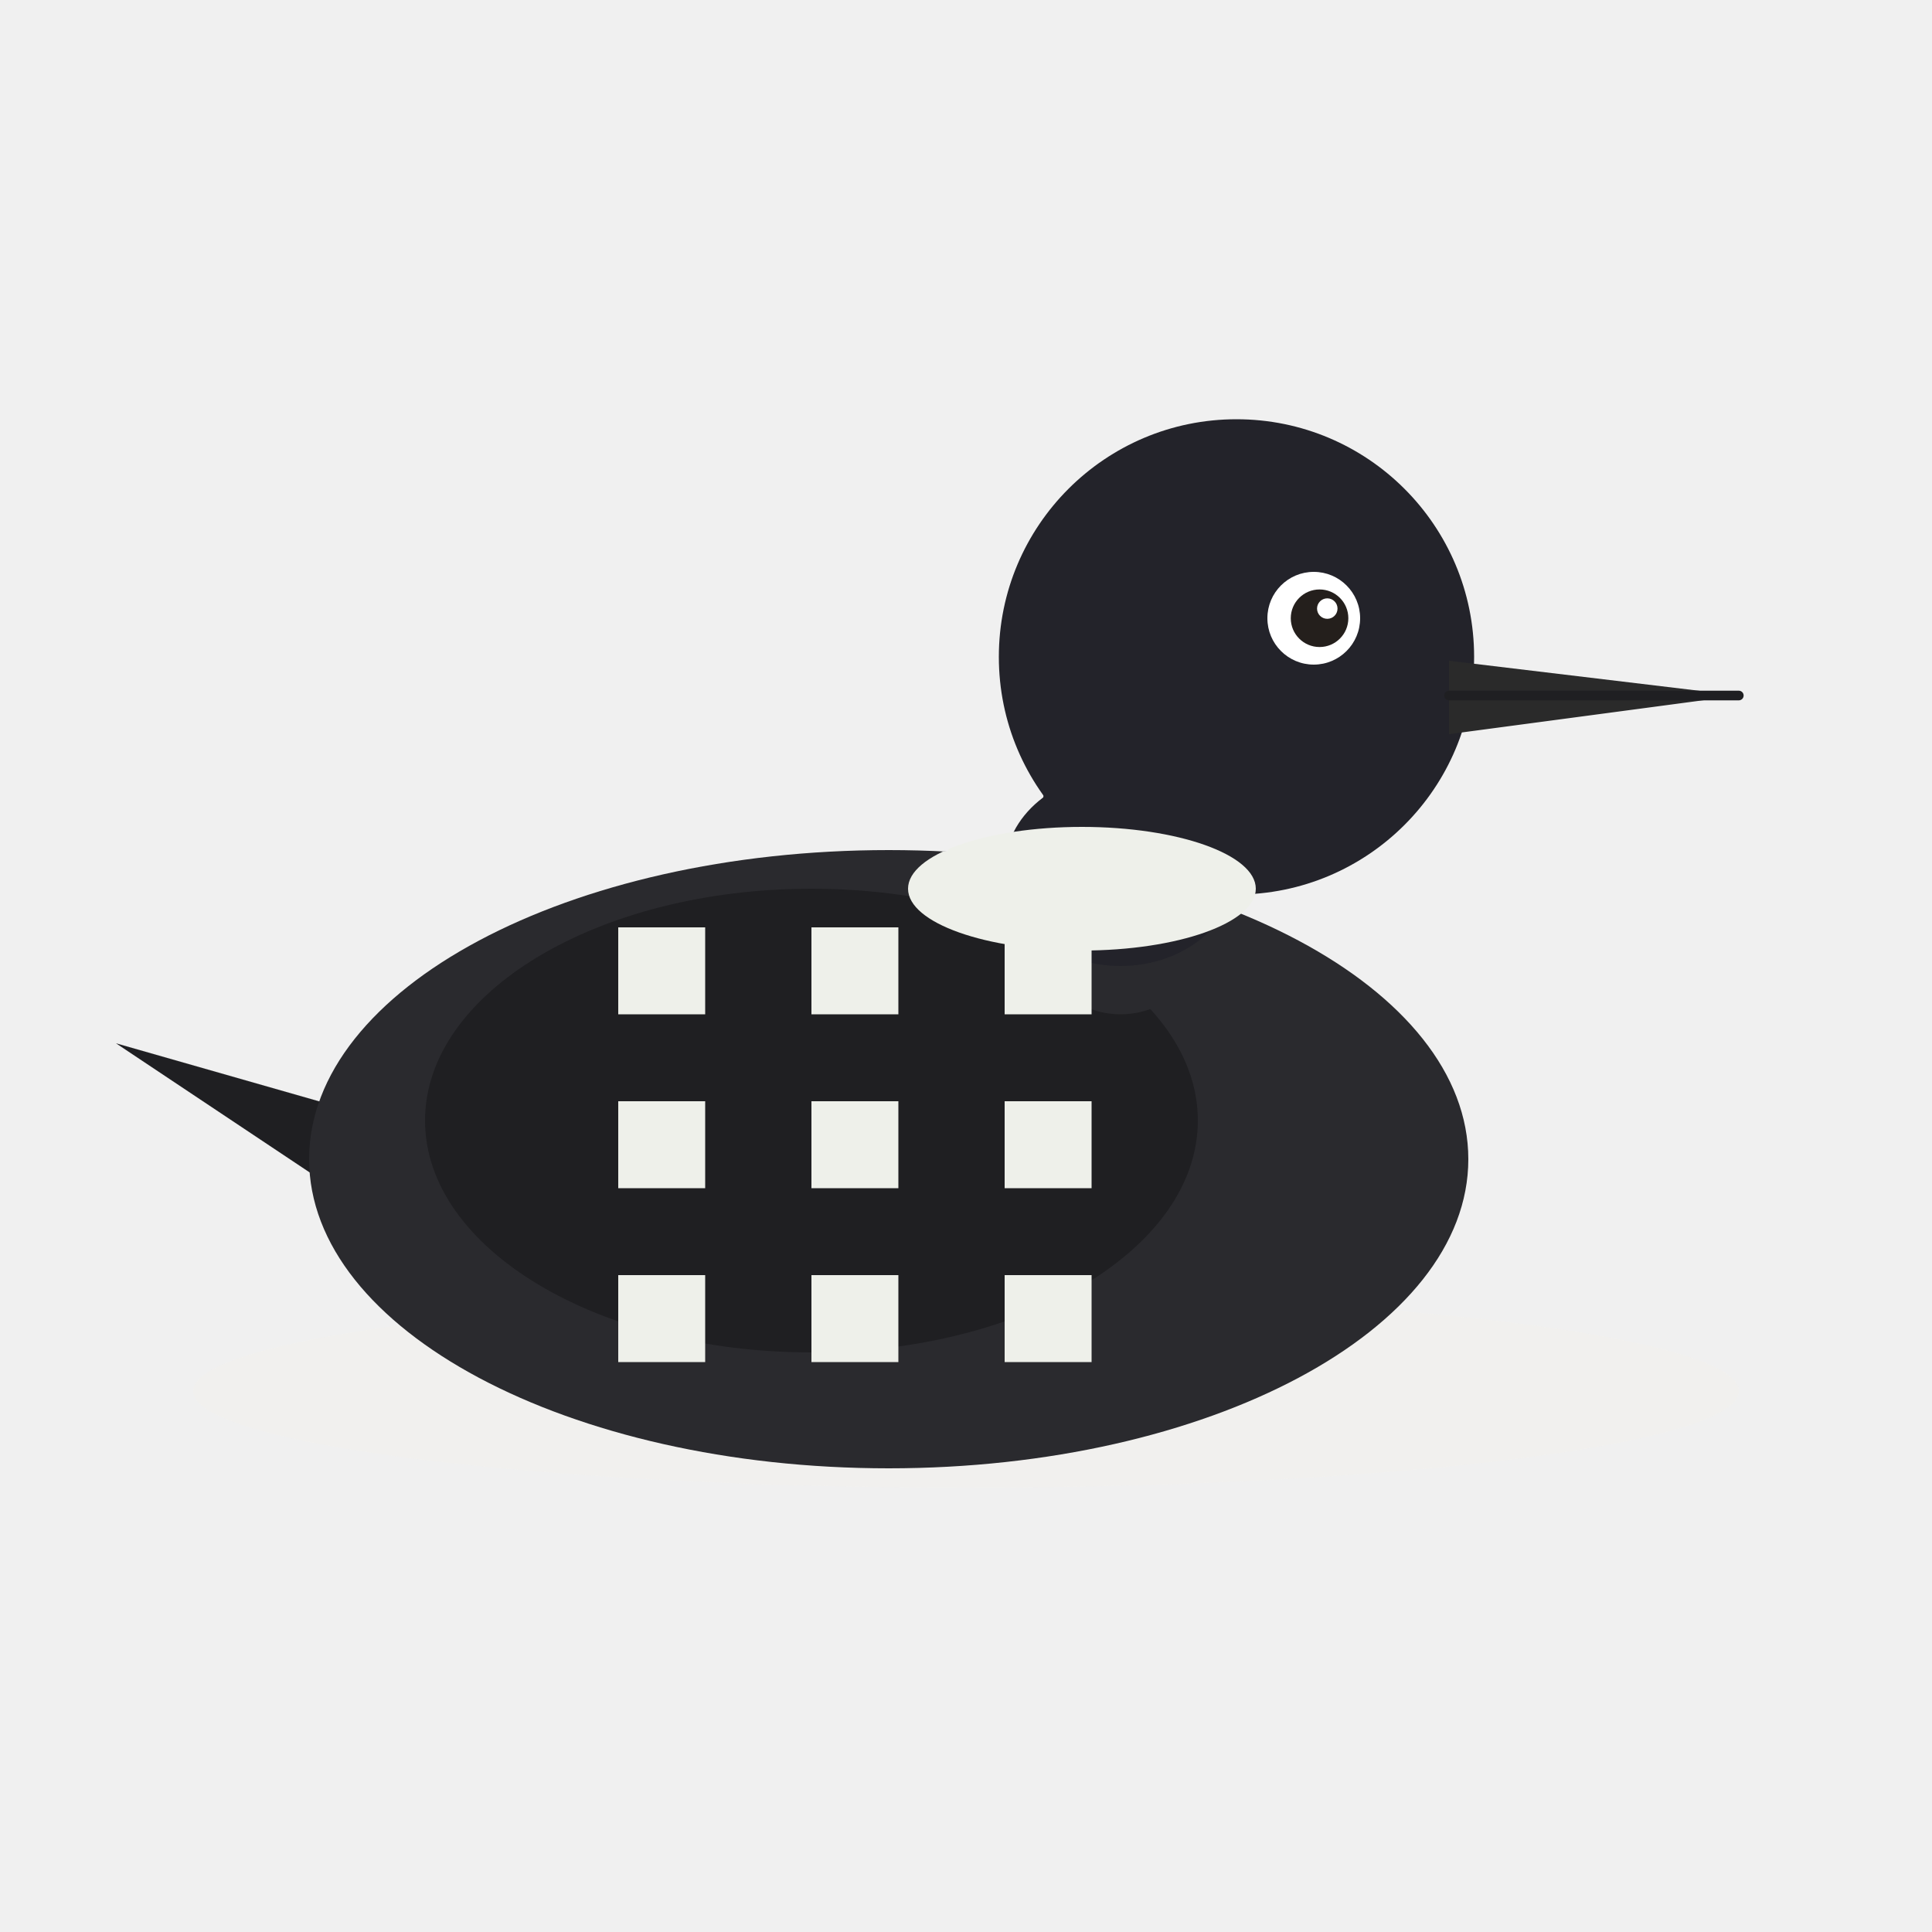
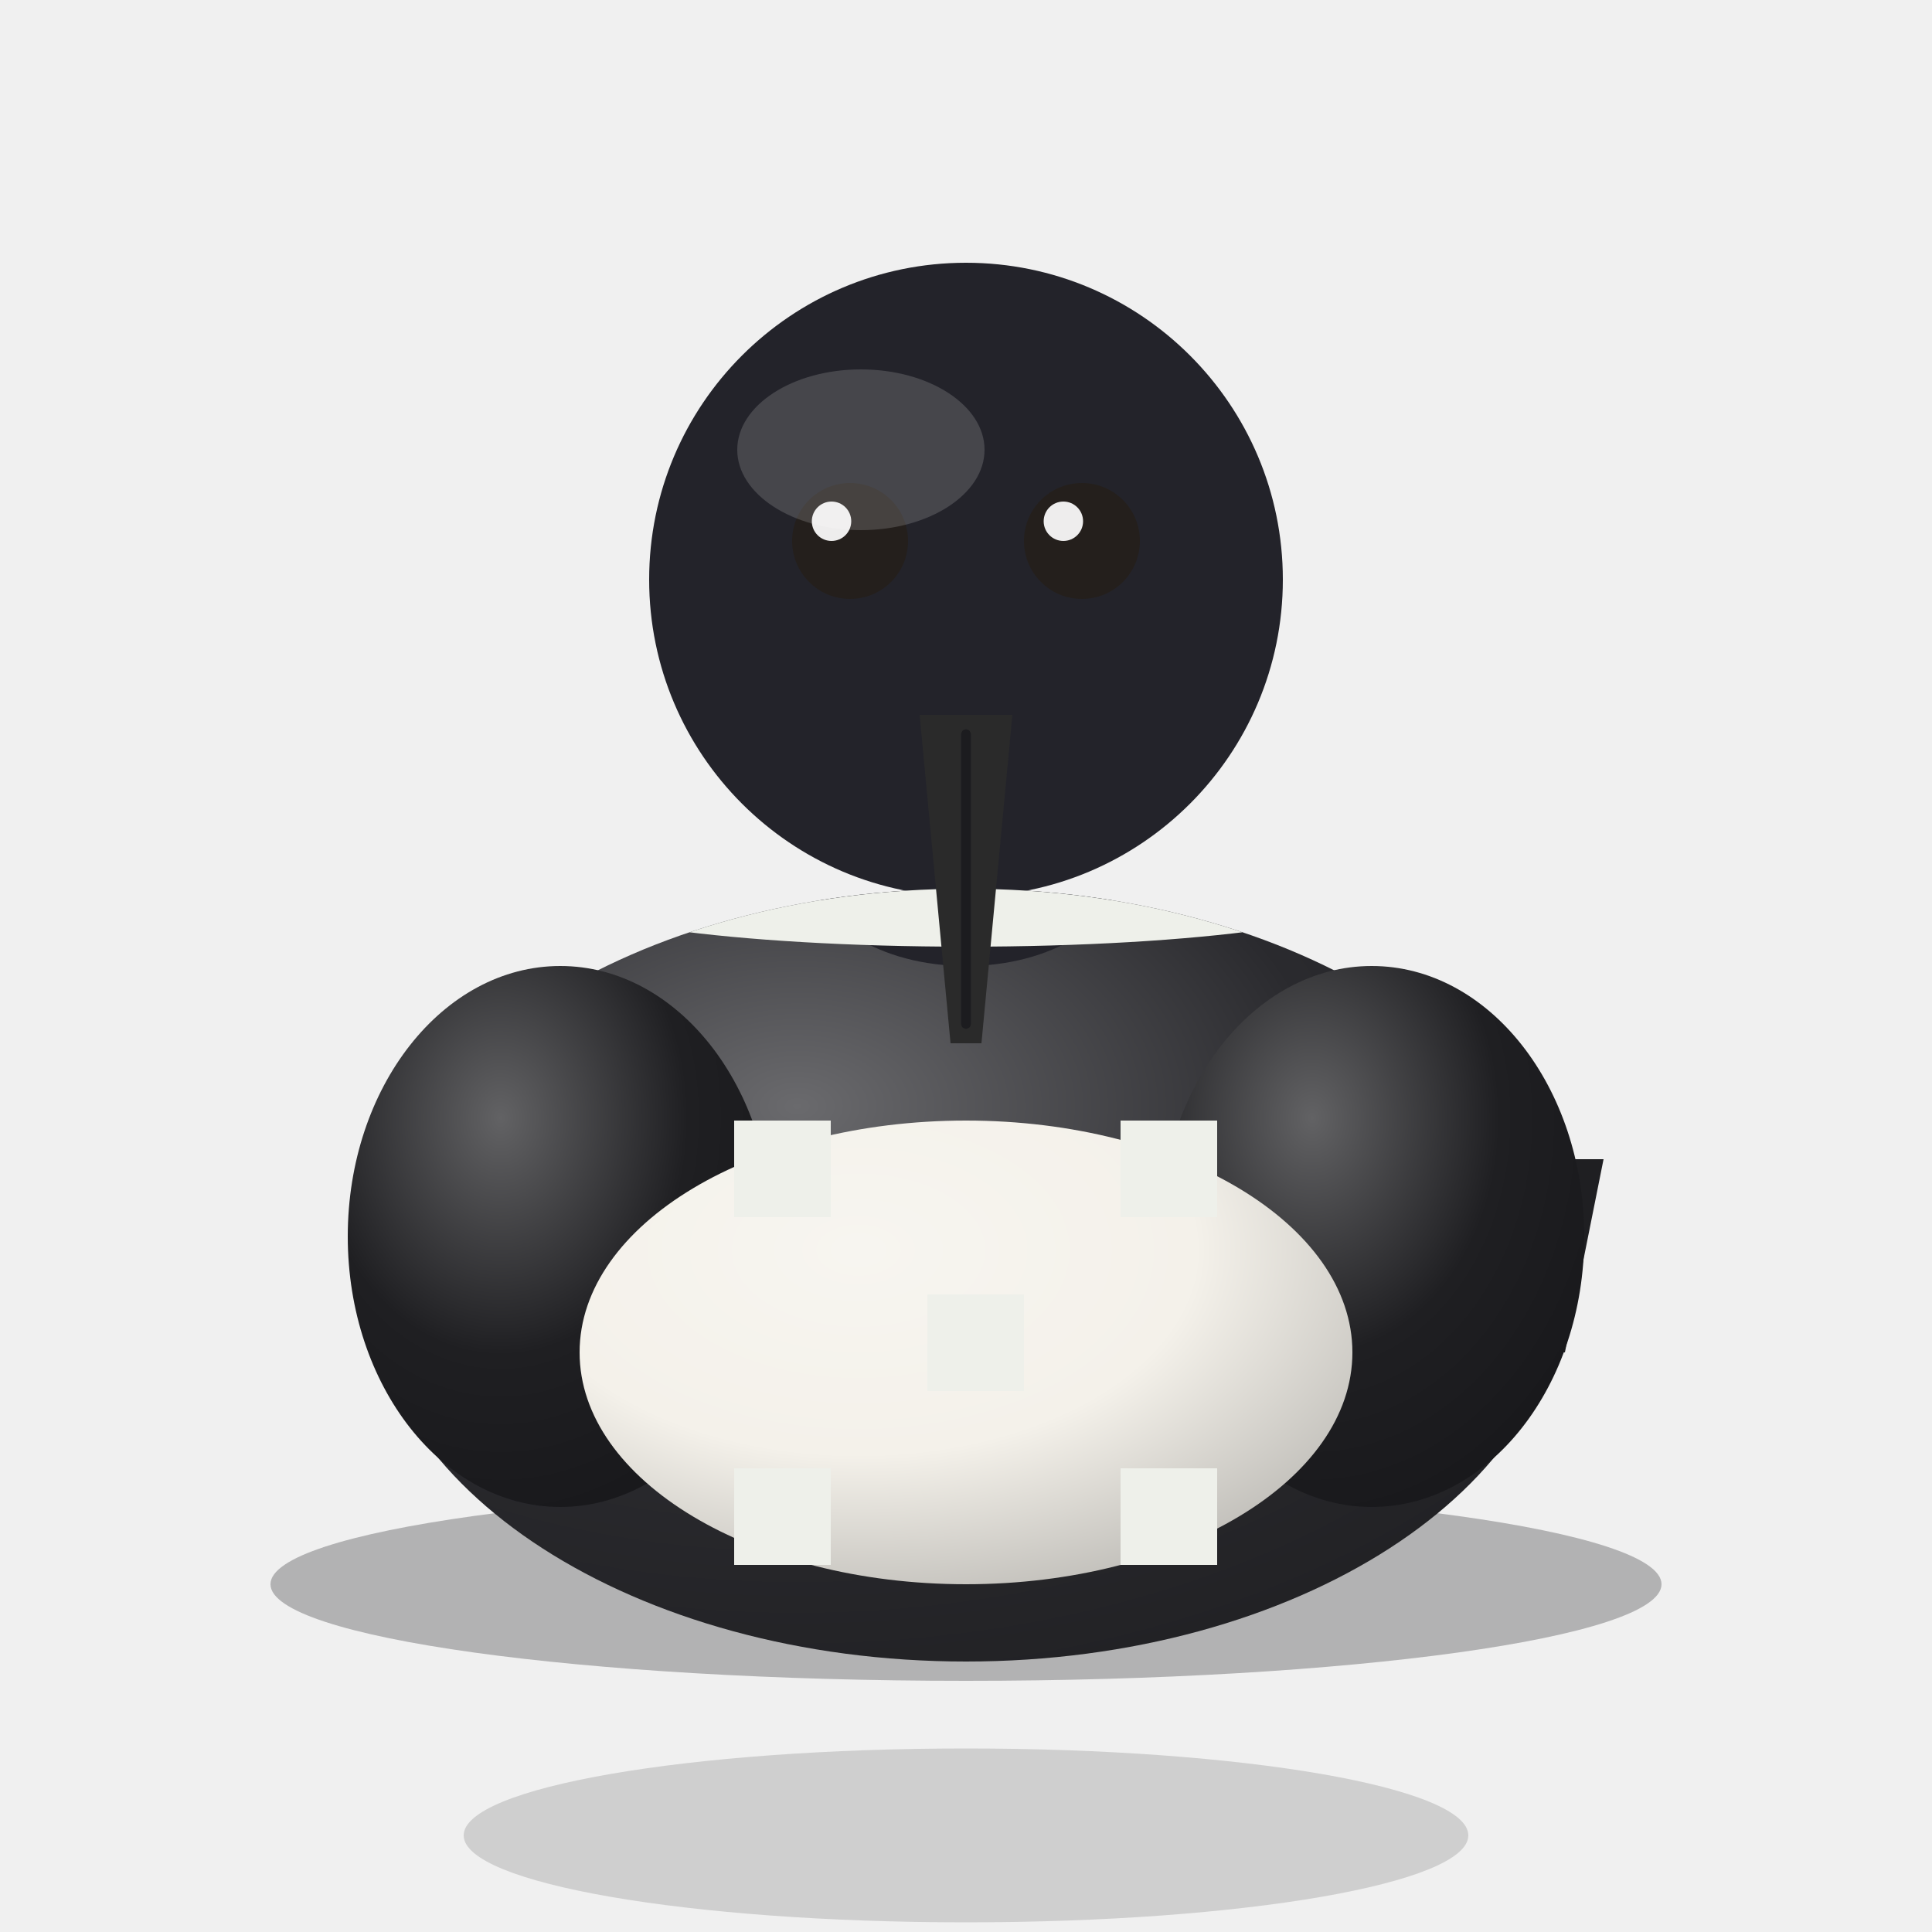
<svg xmlns="http://www.w3.org/2000/svg" width="512" height="512" viewBox="0 0 100 100" role="img" aria-label="Common Loon">
  <defs>
+     <radialGradient id="bgcommonloon" cx="36%" cy="28%" r="80%">
+       <stop offset="0%" stop-color="#6a6a6d" />
+       <stop offset="55%" stop-color="#2a2a2e" />
+       <stop offset="100%" stop-color="#212124" />
+     </radialGradient>
+     <radialGradient id="hdcommonloon" cx="36%" cy="28%" r="80%">
+       <stop offset="0%" stop-color="#6a6a6d" />
+       <stop offset="55%" stop-color="#2a2a2e" />
+       <stop offset="100%" stop-color="#212124" />
+     </radialGradient>
+     <radialGradient id="blcommonloon" cx="36%" cy="28%" r="80%">
+       <stop offset="0%" stop-color="#f7f5f0" />
+       <stop offset="55%" stop-color="#f4f1ea" />
+       <stop offset="100%" stop-color="#bebcb7" />
+     </radialGradient>
+     <radialGradient id="wgcommonloon" cx="36%" cy="28%" r="80%">
+       <stop offset="0%" stop-color="#626264" />
+       <stop offset="55%" stop-color="#1f1f22" />
+       <stop offset="100%" stop-color="#18181b" />
+     </radialGradient>
    <clipPath id="hcommonloon">
-       <circle cx="64" cy="34" r="12" />
+       <circle cx="50" cy="30" r="16" />
    </clipPath>
    <clipPath id="bcommonloon">
-       <ellipse cx="46" cy="60" rx="30" ry="16" />
-       <ellipse cx="60" cy="54" rx="14" ry="16" />
+       <ellipse cx="50" cy="66" rx="31" ry="20" />
    </clipPath>
    <clipPath id="wcommonloon">
-       <ellipse cx="42" cy="58" rx="20" ry="12" />
+       <ellipse cx="23" cy="64" rx="9" ry="14" />
+       <ellipse cx="77" cy="64" rx="9" ry="14" />
    </clipPath>
  </defs>
-   <ellipse cx="50" cy="72" rx="40" ry="5" fill="#f4f1ea" opacity="0.35" />
-   <path d="M20 58 L6 54 L18 62 Z" fill="#1f1f22" />
-   <ellipse cx="46" cy="60" rx="30" ry="16" fill="#2a2a2e" />
-   <ellipse cx="42" cy="58" rx="20" ry="12" fill="#1f1f22" />
-   <path d="M58 48 C58 40 60 34 64 32" fill="none" stroke="#2a2a2e" stroke-width="9" stroke-linecap="round" />
-   <circle cx="64" cy="34" r="12" fill="#2a2a2e" />
-   <circle cx="64" cy="34" r="12.3" fill="#23232a" />
-   <ellipse cx="58" cy="45" rx="6" ry="5" fill="#23232a" clip-path="url(#bcommonloon)" />
-   <rect x="32" y="48" width="4.5" height="4.5" fill="#eef0ea" clip-path="url(#bcommonloon)" />
-   <rect x="42" y="48" width="4.5" height="4.5" fill="#eef0ea" clip-path="url(#bcommonloon)" />
-   <rect x="52" y="48" width="4.5" height="4.5" fill="#eef0ea" clip-path="url(#bcommonloon)" />
-   <rect x="32" y="57" width="4.5" height="4.5" fill="#eef0ea" clip-path="url(#bcommonloon)" />
-   <rect x="42" y="57" width="4.5" height="4.5" fill="#eef0ea" clip-path="url(#bcommonloon)" />
-   <rect x="52" y="57" width="4.5" height="4.5" fill="#eef0ea" clip-path="url(#bcommonloon)" />
-   <rect x="32" y="66" width="4.5" height="4.5" fill="#eef0ea" clip-path="url(#bcommonloon)" />
-   <rect x="42" y="66" width="4.5" height="4.5" fill="#eef0ea" clip-path="url(#bcommonloon)" />
-   <rect x="52" y="66" width="4.5" height="4.5" fill="#eef0ea" clip-path="url(#bcommonloon)" />
-   <ellipse cx="56" cy="46" rx="9" ry="3.2" fill="#eef0ea" clip-path="url(#bcommonloon)" />
-   <path d="M75 34.2 L90 36 L75 38 Z" fill="#2a2a2a" />
-   <line x1="75" y1="36" x2="90" y2="36" stroke="#1f1f22" stroke-width="0.5" stroke-linecap="round" />
+   <ellipse cx="50" cy="95" rx="26" ry="4.5" fill="#000" opacity="0.14" />
+   <ellipse cx="50" cy="82" rx="36" ry="5" fill="#555558" opacity="0.4" />
+   <path d="M73 60 L83 60 L81 70 L75 70 Z" fill="#1f1f22" />
+   <ellipse cx="50" cy="66" rx="31" ry="20" fill="url(#bgcommonloon)" />
+   <ellipse cx="29" cy="64" rx="11" ry="14" fill="url(#wgcommonloon)" />
+   <ellipse cx="71" cy="64" rx="11" ry="14" fill="url(#wgcommonloon)" />
+   <ellipse cx="50" cy="70" rx="20" ry="12" fill="url(#blcommonloon)" />
+   <circle cx="50" cy="30" r="16" fill="url(#hdcommonloon)" />
+   <circle cx="50" cy="30" r="16.4" fill="#23232a" />
+   <ellipse cx="50" cy="45" rx="8" ry="5" fill="#23232a" clip-path="url(#bcommonloon)" />
+   <rect x="38" y="58" width="5" height="5" fill="#eef0ea" clip-path="url(#bcommonloon)" />
+   <rect x="38" y="76" width="5" height="5" fill="#eef0ea" clip-path="url(#bcommonloon)" />
+   <rect x="48" y="67" width="5" height="5" fill="#eef0ea" clip-path="url(#bcommonloon)" />
+   <rect x="58" y="58" width="5" height="5" fill="#eef0ea" clip-path="url(#bcommonloon)" />
+   <rect x="58" y="76" width="5" height="5" fill="#eef0ea" clip-path="url(#bcommonloon)" />
+   <ellipse cx="50" cy="46" rx="21.7" ry="3" fill="#eef0ea" clip-path="url(#bcommonloon)" />
+   <path d="M47.6 37 L52.4 37 L50.8 54 L49.2 54 Z" fill="#2a2a2a" />
+   <line x1="50" y1="38" x2="50" y2="53" stroke="#1c1c1f" stroke-width="0.5" stroke-linecap="round" />
  <g>
-     <circle cx="68" cy="32" r="2.4" fill="#fff" />
-     <circle cx="68.3" cy="32" r="1.49" fill="#241f1c" />
-     <circle cx="68.7" cy="31.5" r="0.53" fill="#fff" />
+     <circle cx="44" cy="28" r="3" fill="#241f1c" />
+     <circle cx="43.04" cy="26.98" r="1.02" fill="#fff" opacity="0.92" />
+     <circle cx="56" cy="28" r="3" fill="#241f1c" />
+     <circle cx="55.04" cy="26.98" r="1.02" fill="#fff" opacity="0.92" />
  </g>
+   <ellipse cx="44.56" cy="23.28" rx="6.4" ry="4.16" fill="#fff" opacity="0.16" />
</svg>
